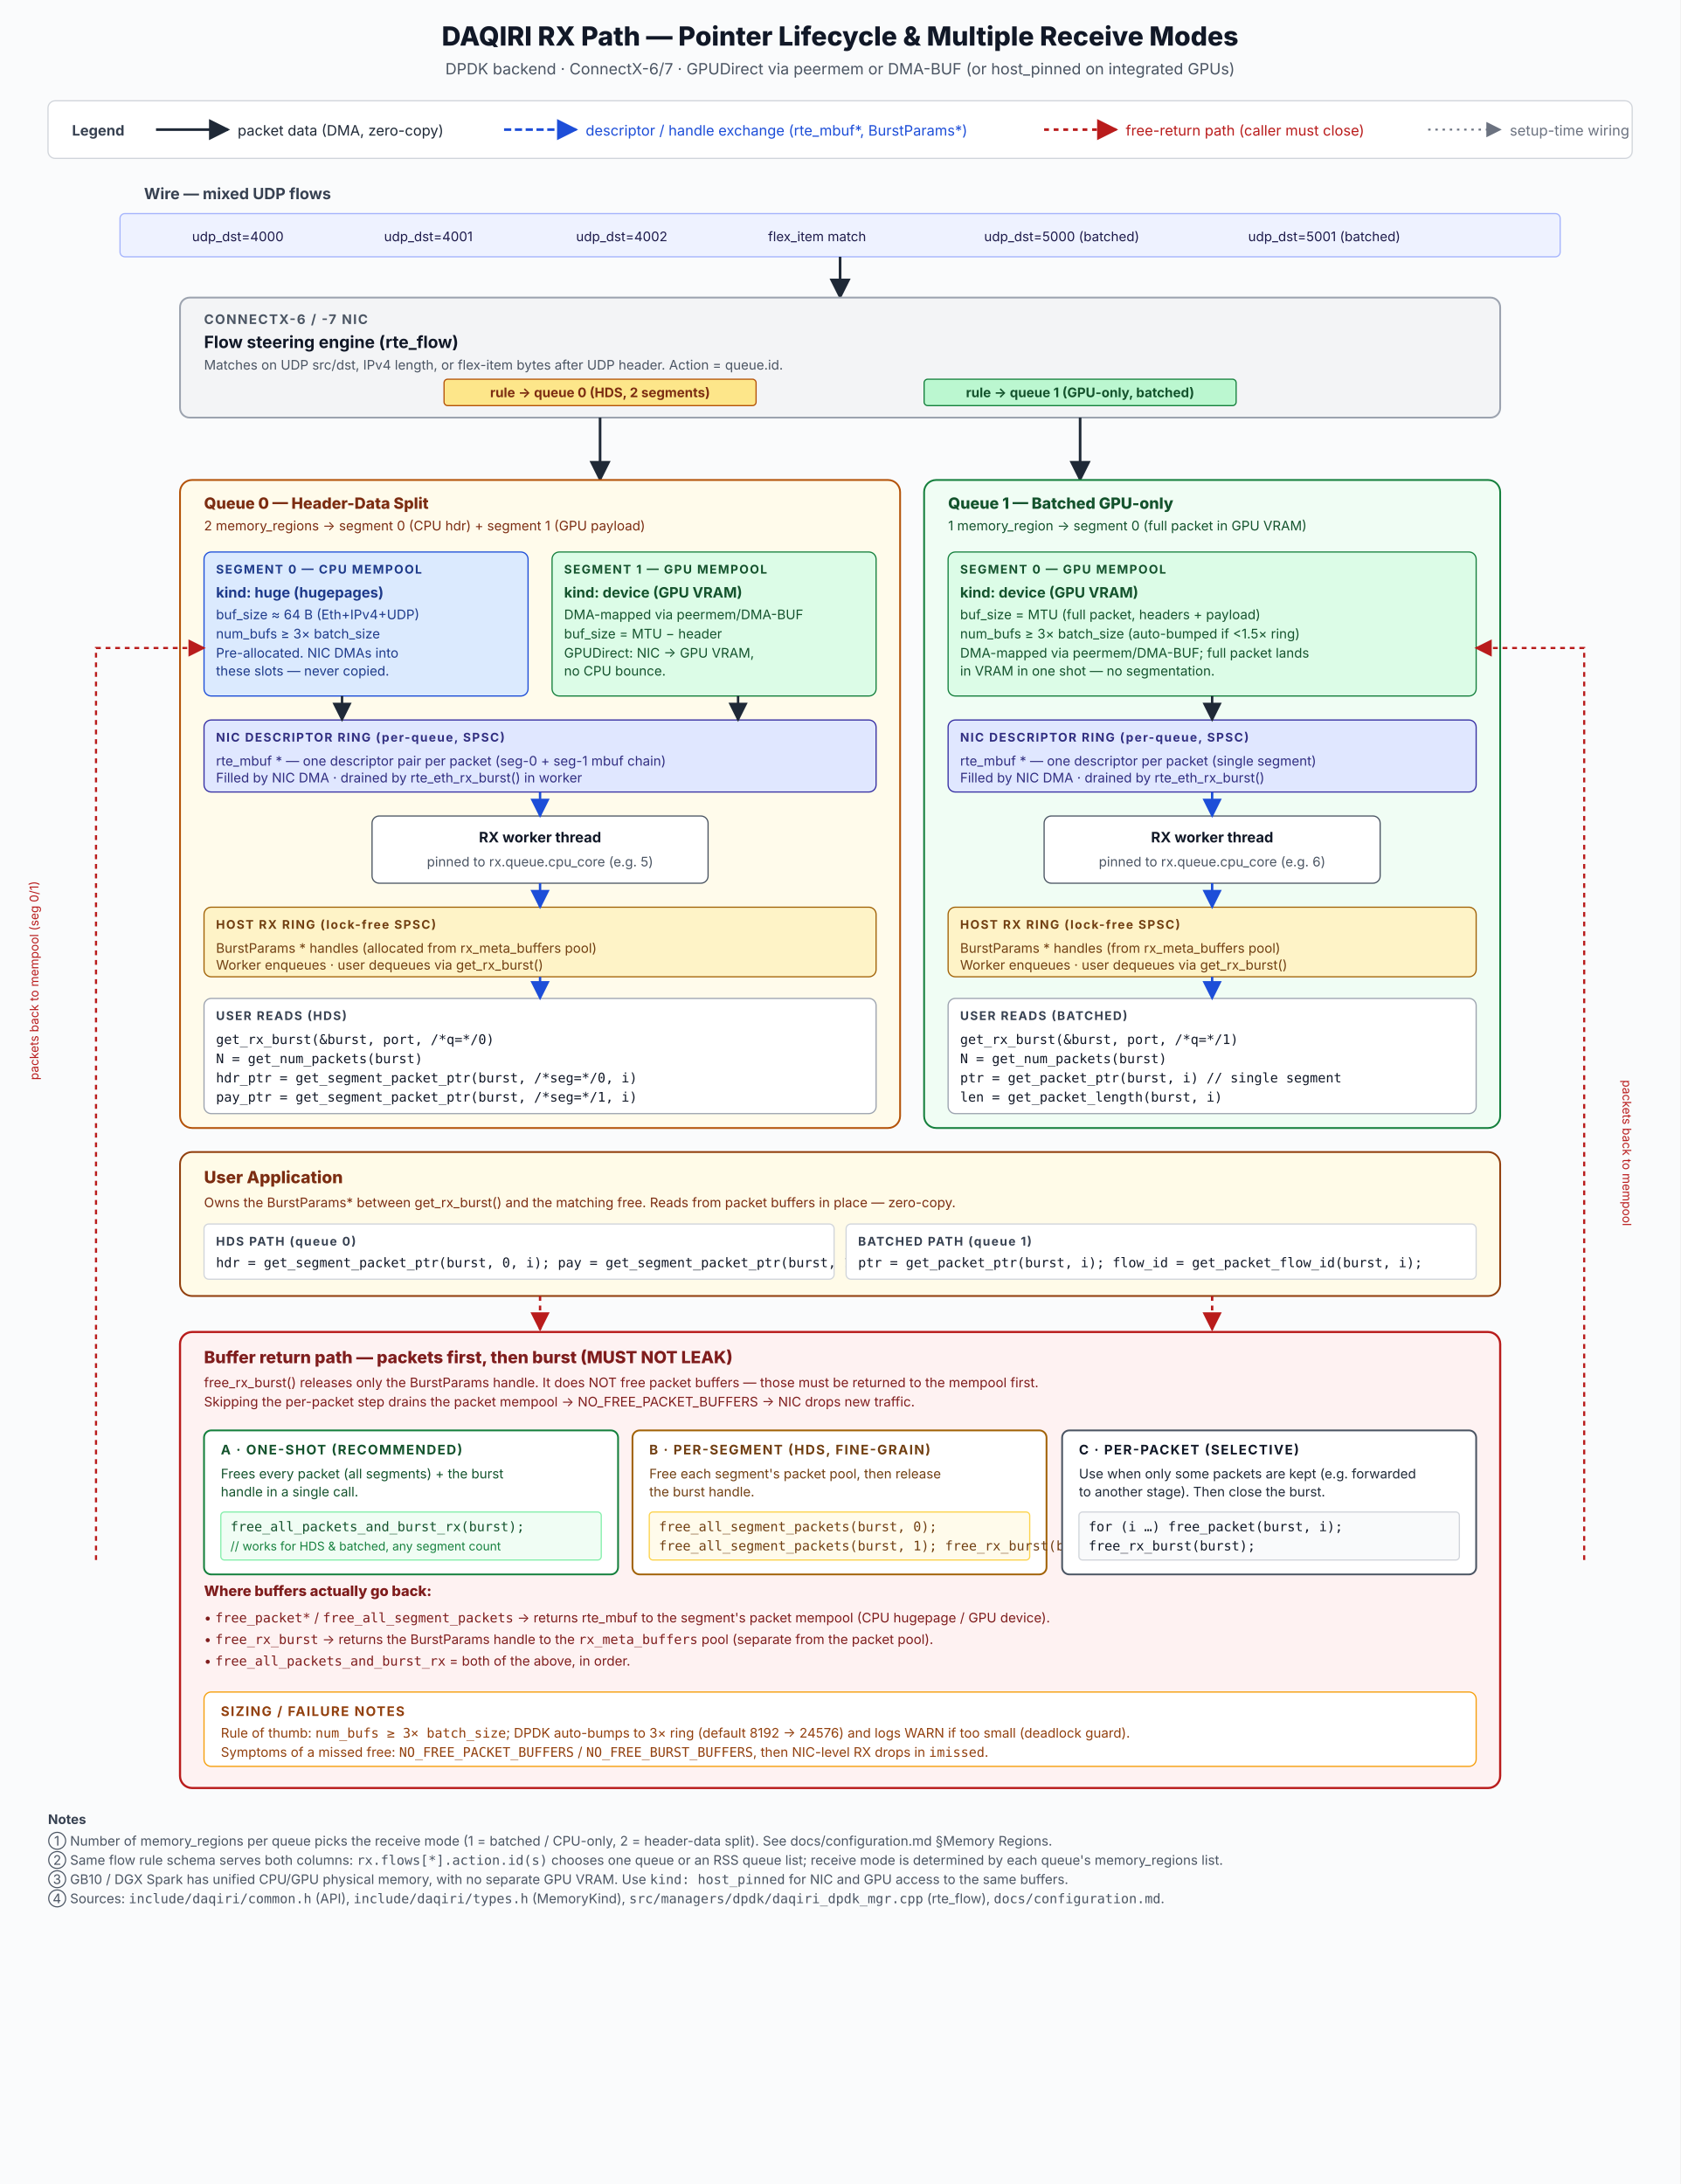
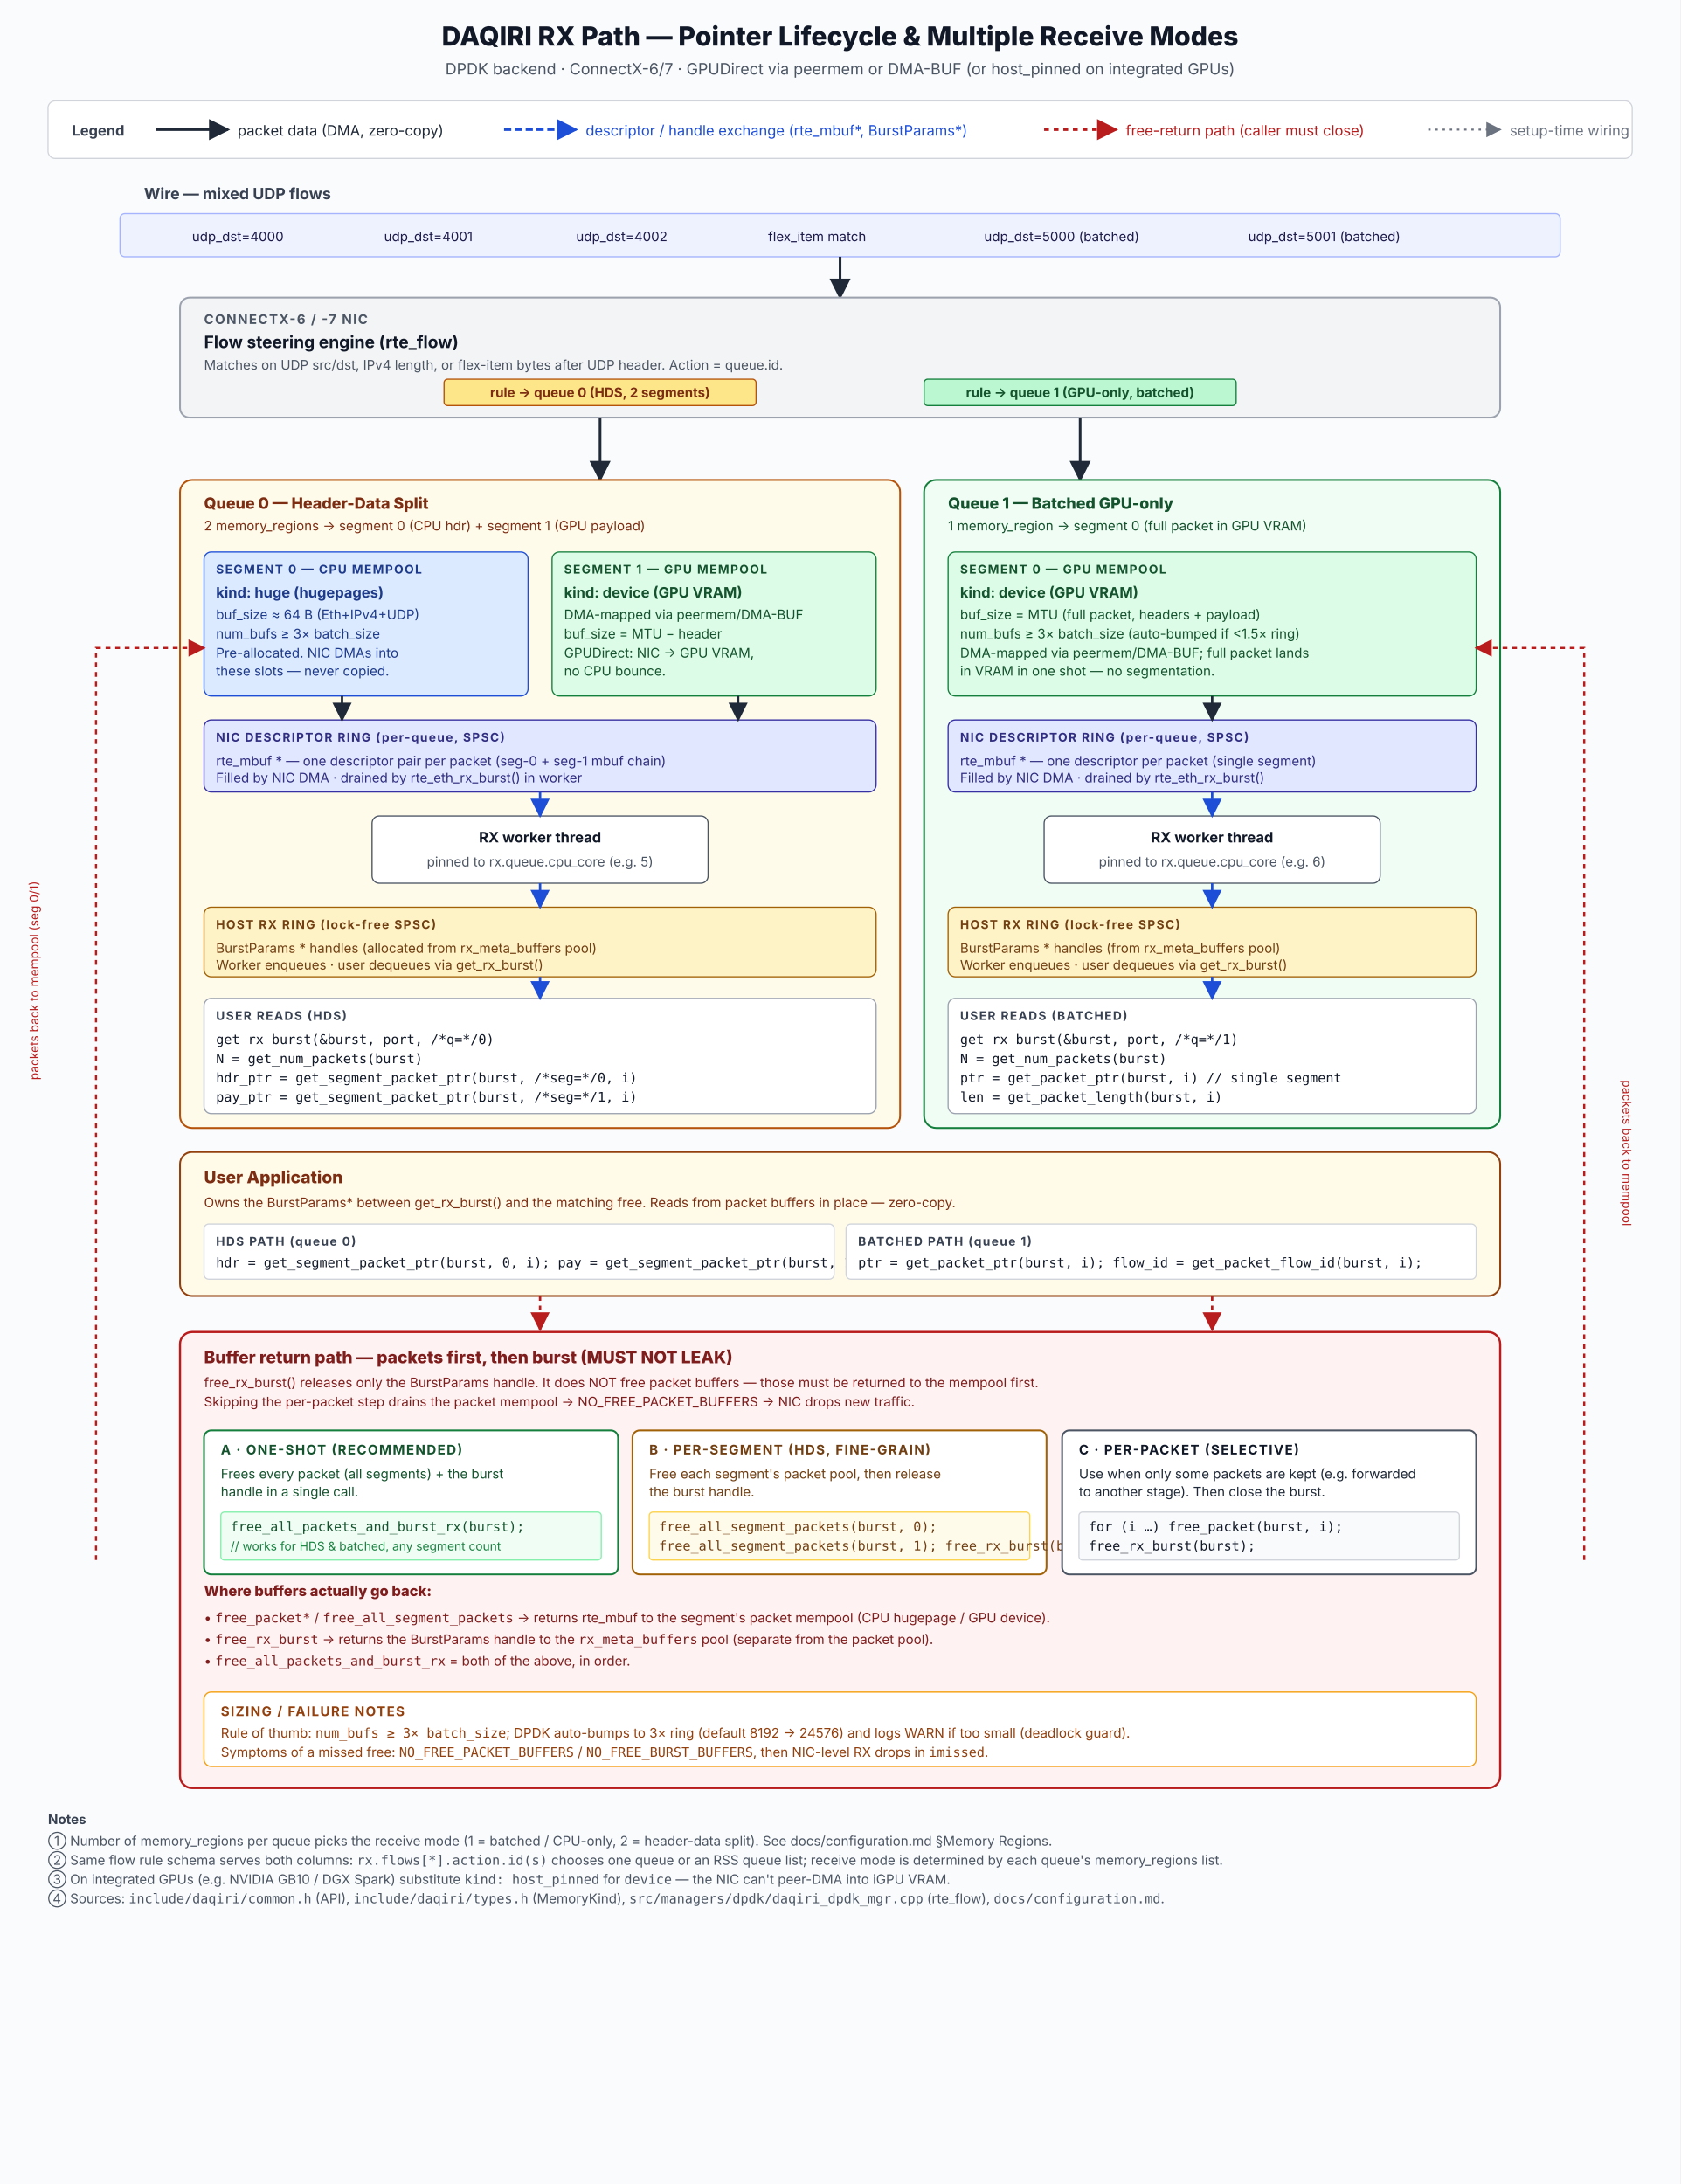
<svg xmlns="http://www.w3.org/2000/svg" viewBox="0 0 1400 1820" font-family="Inter, Helvetica, Arial, sans-serif">
  <defs>
    <marker id="arrData" viewBox="0 0 10 10" refX="9" refY="5" markerWidth="8" markerHeight="8" orient="auto-start-reverse">
      <path d="M0,0 L10,5 L0,10 z" fill="#1f2937" />
    </marker>
    <marker id="arrDesc" viewBox="0 0 10 10" refX="9" refY="5" markerWidth="8" markerHeight="8" orient="auto-start-reverse">
      <path d="M0,0 L10,5 L0,10 z" fill="#1d4ed8" />
    </marker>
    <marker id="arrFree" viewBox="0 0 10 10" refX="9" refY="5" markerWidth="8" markerHeight="8" orient="auto-start-reverse">
      <path d="M0,0 L10,5 L0,10 z" fill="#b91c1c" />
    </marker>
    <marker id="arrSetup" viewBox="0 0 10 10" refX="9" refY="5" markerWidth="8" markerHeight="8" orient="auto-start-reverse">
      <path d="M0,0 L10,5 L0,10 z" fill="#6b7280" />
    </marker>
  </defs>
  <rect x="0" y="0" width="1400" height="1820" fill="#fafbfc" />
  <text x="700" y="38" text-anchor="middle" font-size="22" font-weight="800" fill="#111827">
    DAQIRI RX Path — Pointer Lifecycle &amp; Multiple Receive Modes
  </text>
  <text x="700" y="62" text-anchor="middle" font-size="13" fill="#4b5563">
    DPDK backend · ConnectX-6/7 · GPUDirect via peermem or DMA-BUF (or host_pinned on integrated GPUs)
  </text>
  <g transform="translate(40,84)">
    <rect x="0" y="0" width="1320" height="48" rx="6" fill="#ffffff" stroke="#d1d5db" />
    <text x="20" y="29" font-size="12" font-weight="700" fill="#374151">Legend</text>
    <line x1="90" y1="24" x2="150" y2="24" stroke="#1f2937" stroke-width="2.2" marker-end="url(#arrData)" />
    <text x="158" y="29" font-size="12" fill="#1f2937">packet data (DMA, zero-copy)</text>
    <line x1="380" y1="24" x2="440" y2="24" stroke="#1d4ed8" stroke-width="2.2" stroke-dasharray="6 3" marker-end="url(#arrDesc)" />
    <text x="448" y="29" font-size="12" fill="#1d4ed8">descriptor / handle exchange (rte_mbuf*, BurstParams*)</text>
    <line x1="830" y1="24" x2="890" y2="24" stroke="#b91c1c" stroke-width="2.2" stroke-dasharray="4 4" marker-end="url(#arrFree)" />
    <text x="898" y="29" font-size="12" fill="#b91c1c">free-return path (caller must close)</text>
    <line x1="1150" y1="24" x2="1210" y2="24" stroke="#6b7280" stroke-width="1.6" stroke-dasharray="2 4" marker-end="url(#arrSetup)" />
    <text x="1218" y="29" font-size="12" fill="#6b7280">setup-time wiring</text>
  </g>
  <text x="120" y="166" font-size="13" font-weight="700" fill="#374151">Wire — mixed UDP flows</text>
  <rect x="100" y="178" width="1200" height="36" rx="4" fill="#eef2ff" stroke="#a5b4fc" />
  <g font-size="11" fill="#1e1b4b">
    <text x="160" y="201">udp_dst=4000</text>
    <text x="320" y="201">udp_dst=4001</text>
    <text x="480" y="201">udp_dst=4002</text>
    <text x="640" y="201">flex_item match</text>
    <text x="820" y="201">udp_dst=5000 (batched)</text>
    <text x="1040" y="201">udp_dst=5001 (batched)</text>
  </g>
  <line x1="700" y1="214" x2="700" y2="248" stroke="#1f2937" stroke-width="2.2" marker-end="url(#arrData)" />
  <g transform="translate(150,248)">
    <rect x="0" y="0" width="1100" height="100" rx="8" fill="#f3f4f6" stroke="#9ca3af" stroke-width="1.5" />
    <text x="20" y="22" font-size="11" font-weight="700" fill="#4b5563" letter-spacing="1">CONNECTX-6 / -7 NIC</text>
    <text x="20" y="42" font-size="14" font-weight="700" fill="#111827">Flow steering engine (rte_flow)</text>
    <text x="20" y="60" font-size="11" fill="#4b5563">Matches on UDP src/dst, IPv4 length, or flex-item bytes after UDP header. Action = queue.id.</text>
    <rect x="220" y="68" width="260" height="22" rx="3" fill="#fde68a" stroke="#b45309" />
    <text x="350" y="83" text-anchor="middle" font-size="11" font-weight="700" fill="#7c2d12">rule → queue 0 (HDS, 2 segments)</text>
    <rect x="620" y="68" width="260" height="22" rx="3" fill="#bbf7d0" stroke="#15803d" />
    <text x="750" y="83" text-anchor="middle" font-size="11" font-weight="700" fill="#14532d">rule → queue 1 (GPU-only, batched)</text>
  </g>
  <line x1="500" y1="348" x2="500" y2="400" stroke="#1f2937" stroke-width="2.2" marker-end="url(#arrData)" />
  <line x1="900" y1="348" x2="900" y2="400" stroke="#1f2937" stroke-width="2.2" marker-end="url(#arrData)" />
  <g transform="translate(150,400)">
    <rect x="0" y="0" width="600" height="540" rx="10" fill="#fffbeb" stroke="#b45309" stroke-width="1.5" />
    <text x="20" y="24" font-size="13" font-weight="800" fill="#7c2d12">Queue 0 — Header-Data Split</text>
    <text x="20" y="42" font-size="11" fill="#7c2d12">2 memory_regions → segment 0 (CPU hdr) + segment 1 (GPU payload)</text>
    <g transform="translate(20,60)">
      <rect x="0" y="0" width="270" height="120" rx="6" fill="#dbeafe" stroke="#1d4ed8" />
      <text x="10" y="18" font-size="10" font-weight="700" fill="#1e3a8a" letter-spacing="1">SEGMENT 0 — CPU MEMPOOL</text>
      <text x="10" y="38" font-size="12" font-weight="700" fill="#1e3a8a">kind: huge (hugepages)</text>
      <text x="10" y="56" font-size="11" fill="#1e3a8a">buf_size ≈ 64 B  (Eth+IPv4+UDP)</text>
      <text x="10" y="72" font-size="11" fill="#1e3a8a">num_bufs ≥ 3× batch_size</text>
      <text x="10" y="88" font-size="11" fill="#1e3a8a">Pre-allocated. NIC DMAs into</text>
      <text x="10" y="103" font-size="11" fill="#1e3a8a">these slots — never copied.</text>
    </g>
    <g transform="translate(310,60)">
      <rect x="0" y="0" width="270" height="120" rx="6" fill="#dcfce7" stroke="#15803d" />
      <text x="10" y="18" font-size="10" font-weight="700" fill="#14532d" letter-spacing="1">SEGMENT 1 — GPU MEMPOOL</text>
      <text x="10" y="38" font-size="12" font-weight="700" fill="#14532d">kind: device (GPU VRAM)</text>
      <text x="10" y="56" font-size="11" fill="#14532d">DMA-mapped via peermem/DMA-BUF</text>
      <text x="10" y="72" font-size="11" fill="#14532d">buf_size = MTU − header</text>
      <text x="10" y="88" font-size="11" fill="#14532d">GPUDirect: NIC → GPU VRAM,</text>
      <text x="10" y="103" font-size="11" fill="#14532d">no CPU bounce.</text>
    </g>
    <g transform="translate(20,200)">
      <rect x="0" y="0" width="560" height="60" rx="6" fill="#e0e7ff" stroke="#3730a3" />
      <text x="10" y="18" font-size="10" font-weight="700" fill="#312e81" letter-spacing="1">NIC DESCRIPTOR RING (per-queue, SPSC)</text>
      <text x="10" y="38" font-size="11" fill="#312e81">rte_mbuf * — one descriptor pair per packet (seg-0 + seg-1 mbuf chain)</text>
      <text x="10" y="52" font-size="11" fill="#312e81">Filled by NIC DMA · drained by rte_eth_rx_burst() in worker</text>
    </g>
    <g transform="translate(160,280)">
      <rect x="0" y="0" width="280" height="56" rx="6" fill="#ffffff" stroke="#4b5563" />
      <text x="140" y="22" text-anchor="middle" font-size="12" font-weight="700" fill="#111827">RX worker thread</text>
      <text x="140" y="42" text-anchor="middle" font-size="11" fill="#4b5563">pinned to rx.queue.cpu_core (e.g. 5)</text>
    </g>
    <g transform="translate(20,356)">
      <rect x="0" y="0" width="560" height="58" rx="6" fill="#fef3c7" stroke="#a16207" />
      <text x="10" y="18" font-size="10" font-weight="700" fill="#713f12" letter-spacing="1">HOST RX RING (lock-free SPSC)</text>
      <text x="10" y="38" font-size="11" fill="#713f12">BurstParams * handles (allocated from rx_meta_buffers pool)</text>
      <text x="10" y="52" font-size="11" fill="#713f12">Worker enqueues · user dequeues via get_rx_burst()</text>
    </g>
    <g transform="translate(20,432)">
      <rect x="0" y="0" width="560" height="96" rx="6" fill="#ffffff" stroke="#9ca3af" />
      <text x="10" y="18" font-size="10" font-weight="700" fill="#374151" letter-spacing="1">USER READS (HDS)</text>
      <text x="10" y="38" font-size="11" font-family="JetBrains Mono, ui-monospace, monospace" fill="#111827">get_rx_burst(&amp;burst, port, /*q=*/0)</text>
      <text x="10" y="54" font-size="11" font-family="JetBrains Mono, ui-monospace, monospace" fill="#111827">N = get_num_packets(burst)</text>
      <text x="10" y="70" font-size="11" font-family="JetBrains Mono, ui-monospace, monospace" fill="#111827">hdr_ptr = get_segment_packet_ptr(burst, /*seg=*/0, i)</text>
      <text x="10" y="86" font-size="11" font-family="JetBrains Mono, ui-monospace, monospace" fill="#111827">pay_ptr = get_segment_packet_ptr(burst, /*seg=*/1, i)</text>
    </g>
  </g>
  <g transform="translate(770,400)">
    <rect x="0" y="0" width="480" height="540" rx="10" fill="#f0fdf4" stroke="#15803d" stroke-width="1.5" />
    <text x="20" y="24" font-size="13" font-weight="800" fill="#14532d">Queue 1 — Batched GPU-only</text>
    <text x="20" y="42" font-size="11" fill="#14532d">1 memory_region → segment 0 (full packet in GPU VRAM)</text>
    <g transform="translate(20,60)">
      <rect x="0" y="0" width="440" height="120" rx="6" fill="#dcfce7" stroke="#15803d" />
      <text x="10" y="18" font-size="10" font-weight="700" fill="#14532d" letter-spacing="1">SEGMENT 0 — GPU MEMPOOL</text>
      <text x="10" y="38" font-size="12" font-weight="700" fill="#14532d">kind: device (GPU VRAM)</text>
      <text x="10" y="56" font-size="11" fill="#14532d">buf_size = MTU (full packet, headers + payload)</text>
      <text x="10" y="72" font-size="11" fill="#14532d">num_bufs ≥ 3× batch_size (auto-bumped if &lt;1.5× ring)</text>
      <text x="10" y="88" font-size="11" fill="#14532d">DMA-mapped via peermem/DMA-BUF; full packet lands</text>
      <text x="10" y="103" font-size="11" fill="#14532d">in VRAM in one shot — no segmentation.</text>
    </g>
    <g transform="translate(20,200)">
      <rect x="0" y="0" width="440" height="60" rx="6" fill="#e0e7ff" stroke="#3730a3" />
      <text x="10" y="18" font-size="10" font-weight="700" fill="#312e81" letter-spacing="1">NIC DESCRIPTOR RING (per-queue, SPSC)</text>
      <text x="10" y="38" font-size="11" fill="#312e81">rte_mbuf * — one descriptor per packet (single segment)</text>
      <text x="10" y="52" font-size="11" fill="#312e81">Filled by NIC DMA · drained by rte_eth_rx_burst()</text>
    </g>
    <g transform="translate(100,280)">
      <rect x="0" y="0" width="280" height="56" rx="6" fill="#ffffff" stroke="#4b5563" />
      <text x="140" y="22" text-anchor="middle" font-size="12" font-weight="700" fill="#111827">RX worker thread</text>
      <text x="140" y="42" text-anchor="middle" font-size="11" fill="#4b5563">pinned to rx.queue.cpu_core (e.g. 6)</text>
    </g>
    <g transform="translate(20,356)">
      <rect x="0" y="0" width="440" height="58" rx="6" fill="#fef3c7" stroke="#a16207" />
      <text x="10" y="18" font-size="10" font-weight="700" fill="#713f12" letter-spacing="1">HOST RX RING (lock-free SPSC)</text>
      <text x="10" y="38" font-size="11" fill="#713f12">BurstParams * handles (from rx_meta_buffers pool)</text>
      <text x="10" y="52" font-size="11" fill="#713f12">Worker enqueues · user dequeues via get_rx_burst()</text>
    </g>
    <g transform="translate(20,432)">
      <rect x="0" y="0" width="440" height="96" rx="6" fill="#ffffff" stroke="#9ca3af" />
      <text x="10" y="18" font-size="10" font-weight="700" fill="#374151" letter-spacing="1">USER READS (BATCHED)</text>
      <text x="10" y="38" font-size="11" font-family="JetBrains Mono, ui-monospace, monospace" fill="#111827">get_rx_burst(&amp;burst, port, /*q=*/1)</text>
      <text x="10" y="54" font-size="11" font-family="JetBrains Mono, ui-monospace, monospace" fill="#111827">N = get_num_packets(burst)</text>
      <text x="10" y="70" font-size="11" font-family="JetBrains Mono, ui-monospace, monospace" fill="#111827">ptr = get_packet_ptr(burst, i)  // single segment</text>
      <text x="10" y="86" font-size="11" font-family="JetBrains Mono, ui-monospace, monospace" fill="#111827">len = get_packet_length(burst, i)</text>
    </g>
  </g>
  <line x1="285" y1="580" x2="285" y2="600" stroke="#1f2937" stroke-width="2" marker-end="url(#arrData)" />
  <line x1="615" y1="580" x2="615" y2="600" stroke="#1f2937" stroke-width="2" marker-end="url(#arrData)" />
  <line x1="450" y1="660" x2="450" y2="680" stroke="#1d4ed8" stroke-width="2" stroke-dasharray="6 3" marker-end="url(#arrDesc)" />
  <line x1="450" y1="736" x2="450" y2="756" stroke="#1d4ed8" stroke-width="2" stroke-dasharray="6 3" marker-end="url(#arrDesc)" />
  <line x1="450" y1="814" x2="450" y2="832" stroke="#1d4ed8" stroke-width="2" stroke-dasharray="6 3" marker-end="url(#arrDesc)" />
  <line x1="1010" y1="580" x2="1010" y2="600" stroke="#1f2937" stroke-width="2" marker-end="url(#arrData)" />
  <line x1="1010" y1="660" x2="1010" y2="680" stroke="#1d4ed8" stroke-width="2" stroke-dasharray="6 3" marker-end="url(#arrDesc)" />
  <line x1="1010" y1="736" x2="1010" y2="756" stroke="#1d4ed8" stroke-width="2" stroke-dasharray="6 3" marker-end="url(#arrDesc)" />
  <line x1="1010" y1="814" x2="1010" y2="832" stroke="#1d4ed8" stroke-width="2" stroke-dasharray="6 3" marker-end="url(#arrDesc)" />
  <g transform="translate(150,960)">
    <rect x="0" y="0" width="1100" height="120" rx="10" fill="#fffbe8" stroke="#92400e" stroke-width="1.5" />
    <text x="20" y="26" font-size="14" font-weight="800" fill="#7c2d12">User Application</text>
    <text x="20" y="46" font-size="11" fill="#7c2d12">Owns the BurstParams* between get_rx_burst() and the matching free. Reads from packet buffers in place — zero-copy.</text>
    <g transform="translate(20,60)">
      <rect x="0" y="0" width="525" height="46" rx="4" fill="#ffffff" stroke="#d1d5db" />
      <text x="10" y="18" font-size="10" font-weight="700" fill="#374151" letter-spacing="1">HDS PATH (queue 0)</text>
      <text x="10" y="36" font-size="11" font-family="JetBrains Mono, ui-monospace, monospace" fill="#111827">hdr = get_segment_packet_ptr(burst, 0, i);  pay = get_segment_packet_ptr(burst, 1, i);</text>
    </g>
    <g transform="translate(555,60)">
      <rect x="0" y="0" width="525" height="46" rx="4" fill="#ffffff" stroke="#d1d5db" />
      <text x="10" y="18" font-size="10" font-weight="700" fill="#374151" letter-spacing="1">BATCHED PATH (queue 1)</text>
      <text x="10" y="36" font-size="11" font-family="JetBrains Mono, ui-monospace, monospace" fill="#111827">ptr = get_packet_ptr(burst, i);  flow_id = get_packet_flow_id(burst, i);</text>
    </g>
  </g>
  <g transform="translate(150,1110)">
    <rect x="0" y="0" width="1100" height="380" rx="10" fill="#fef2f2" stroke="#b91c1c" stroke-width="1.8" />
    <text x="20" y="26" font-size="14" font-weight="800" fill="#7f1d1d">Buffer return path — packets first, then burst (MUST NOT LEAK)</text>
    <text x="20" y="46" font-size="11" fill="#7f1d1d">
      free_rx_burst() releases only the BurstParams handle. It does NOT free packet buffers — those must be returned to the mempool first.
    </text>
    <text x="20" y="62" font-size="11" fill="#7f1d1d">
      Skipping the per-packet step drains the packet mempool → NO_FREE_PACKET_BUFFERS → NIC drops new traffic.
    </text>
    <g transform="translate(20,82)">
      <rect x="0" y="0" width="345" height="120" rx="6" fill="#ffffff" stroke="#15803d" stroke-width="1.5" />
      <text x="14" y="20" font-size="11" font-weight="700" fill="#14532d" letter-spacing="1">A · ONE-SHOT (RECOMMENDED)</text>
      <text x="14" y="40" font-size="11" fill="#14532d">Frees every packet (all segments) + the burst</text>
      <text x="14" y="55" font-size="11" fill="#14532d">handle in a single call.</text>
      <rect x="14" y="68" width="317" height="40" rx="3" fill="#f0fdf4" stroke="#86efac" />
      <text x="22" y="84" font-size="11" font-family="JetBrains Mono, ui-monospace, monospace" fill="#14532d">free_all_packets_and_burst_rx(burst);</text>
      <text x="22" y="100" font-size="10" fill="#15803d">// works for HDS &amp; batched, any segment count</text>
    </g>
    <g transform="translate(377,82)">
      <rect x="0" y="0" width="345" height="120" rx="6" fill="#ffffff" stroke="#a16207" stroke-width="1.5" />
      <text x="14" y="20" font-size="11" font-weight="700" fill="#713f12" letter-spacing="1">B · PER-SEGMENT (HDS, FINE-GRAIN)</text>
      <text x="14" y="40" font-size="11" fill="#713f12">Free each segment's packet pool, then release</text>
      <text x="14" y="55" font-size="11" fill="#713f12">the burst handle.</text>
      <rect x="14" y="68" width="317" height="40" rx="3" fill="#fffbeb" stroke="#fcd34d" />
      <text x="22" y="84" font-size="11" font-family="JetBrains Mono, ui-monospace, monospace" fill="#713f12">free_all_segment_packets(burst, 0);</text>
      <text x="22" y="100" font-size="11" font-family="JetBrains Mono, ui-monospace, monospace" fill="#713f12">free_all_segment_packets(burst, 1); free_rx_burst(burst);</text>
    </g>
    <g transform="translate(735,82)">
      <rect x="0" y="0" width="345" height="120" rx="6" fill="#ffffff" stroke="#4b5563" stroke-width="1.5" />
      <text x="14" y="20" font-size="11" font-weight="700" fill="#111827" letter-spacing="1">C · PER-PACKET (SELECTIVE)</text>
      <text x="14" y="40" font-size="11" fill="#1f2937">Use when only some packets are kept (e.g. forwarded</text>
      <text x="14" y="55" font-size="11" fill="#1f2937">to another stage). Then close the burst.</text>
      <rect x="14" y="68" width="317" height="40" rx="3" fill="#f9fafb" stroke="#d1d5db" />
      <text x="22" y="84" font-size="11" font-family="JetBrains Mono, ui-monospace, monospace" fill="#111827">for (i …) free_packet(burst, i);</text>
      <text x="22" y="100" font-size="11" font-family="JetBrains Mono, ui-monospace, monospace" fill="#111827">free_rx_burst(burst);</text>
    </g>
    <g transform="translate(20,220)">
      <text x="0" y="0" font-size="12" font-weight="800" fill="#7f1d1d">Where buffers actually go back:</text>
      <text x="0" y="22" font-size="11" fill="#7f1d1d">
        • <tspan font-family="JetBrains Mono, ui-monospace, monospace">free_packet*</tspan> / <tspan font-family="JetBrains Mono, ui-monospace, monospace">free_all_segment_packets</tspan> → returns rte_mbuf to the segment's packet mempool (CPU hugepage / GPU device).
      </text>
      <text x="0" y="40" font-size="11" fill="#7f1d1d">
        • <tspan font-family="JetBrains Mono, ui-monospace, monospace">free_rx_burst</tspan> → returns the BurstParams handle to the <tspan font-family="JetBrains Mono, ui-monospace, monospace">rx_meta_buffers</tspan> pool (separate from the packet pool).
      </text>
      <text x="0" y="58" font-size="11" fill="#7f1d1d">
        • <tspan font-family="JetBrains Mono, ui-monospace, monospace">free_all_packets_and_burst_rx</tspan> = both of the above, in order.
      </text>
    </g>
    <g transform="translate(20,300)">
      <rect x="0" y="0" width="1060" height="62" rx="6" fill="#ffffff" stroke="#f59e0b" />
      <text x="14" y="20" font-size="11" font-weight="700" fill="#92400e" letter-spacing="1">SIZING / FAILURE NOTES</text>
      <text x="14" y="38" font-size="11" fill="#92400e">
        Rule of thumb: <tspan font-family="JetBrains Mono, ui-monospace, monospace">num_bufs ≥ 3× batch_size</tspan>; DPDK auto-bumps to 3× ring (default 8192 → 24576) and logs WARN if too small (deadlock guard).
      </text>
      <text x="14" y="54" font-size="11" fill="#92400e">
        Symptoms of a missed free: <tspan font-family="JetBrains Mono, ui-monospace, monospace">NO_FREE_PACKET_BUFFERS</tspan> / <tspan font-family="JetBrains Mono, ui-monospace, monospace">NO_FREE_BURST_BUFFERS</tspan>, then NIC-level RX drops in <tspan font-family="JetBrains Mono, ui-monospace, monospace">imissed</tspan>.
      </text>
    </g>
  </g>
  <line x1="450" y1="1080" x2="450" y2="1108" stroke="#b91c1c" stroke-width="2" stroke-dasharray="4 4" marker-end="url(#arrFree)" />
  <line x1="1010" y1="1080" x2="1010" y2="1108" stroke="#b91c1c" stroke-width="2" stroke-dasharray="4 4" marker-end="url(#arrFree)" />
  <path d="M 80 1300 L 80 540 L 170 540" fill="none" stroke="#b91c1c" stroke-width="1.8" stroke-dasharray="4 4" marker-end="url(#arrFree)" />
  <text x="32" y="900" font-size="10" fill="#b91c1c" transform="rotate(-90 32 900)">packets back to mempool (seg 0/1)</text>
  <path d="M 1320 1300 L 1320 540 L 1230 540" fill="none" stroke="#b91c1c" stroke-width="1.8" stroke-dasharray="4 4" marker-end="url(#arrFree)" />
  <text x="1352" y="900" font-size="10" fill="#b91c1c" transform="rotate(90 1352 900)">packets back to mempool</text>
  <g transform="translate(40,1520)">
    <text x="0" y="0" font-size="11" font-weight="700" fill="#374151">Notes</text>
    <text x="0" y="18" font-size="11" fill="#4b5563">
      ① Number of memory_regions per queue picks the receive mode (1 = batched / CPU-only, 2 = header-data split). See docs/configuration.md §Memory Regions.
    </text>
    <text x="0" y="34" font-size="11" fill="#4b5563">
      ② Same flow rule schema serves both columns: <tspan font-family="JetBrains Mono, ui-monospace, monospace">rx.flows[*].action.id(s)</tspan> chooses one queue or an RSS queue list; receive mode is determined by each queue's memory_regions list.
    </text>
    <text x="0" y="50" font-size="11" fill="#4b5563">
-       ③ GB10 / DGX Spark has unified CPU/GPU physical memory, with no separate GPU VRAM. Use <tspan font-family="JetBrains Mono, ui-monospace, monospace">kind: host_pinned</tspan> for NIC and GPU access to the same buffers.
+       ③ On integrated GPUs (e.g. NVIDIA GB10 / DGX Spark) substitute <tspan font-family="JetBrains Mono, ui-monospace, monospace">kind: host_pinned</tspan> for <tspan font-family="JetBrains Mono, ui-monospace, monospace">device</tspan> — the NIC can't peer-DMA into iGPU VRAM.
    </text>
    <text x="0" y="66" font-size="11" fill="#4b5563">
      ④ Sources: <tspan font-family="JetBrains Mono, ui-monospace, monospace">include/daqiri/common.h</tspan> (API), <tspan font-family="JetBrains Mono, ui-monospace, monospace">include/daqiri/types.h</tspan> (MemoryKind), <tspan font-family="JetBrains Mono, ui-monospace, monospace">src/managers/dpdk/daqiri_dpdk_mgr.cpp</tspan> (rte_flow), <tspan font-family="JetBrains Mono, ui-monospace, monospace">docs/configuration.md</tspan>.
    </text>
  </g>
</svg>
